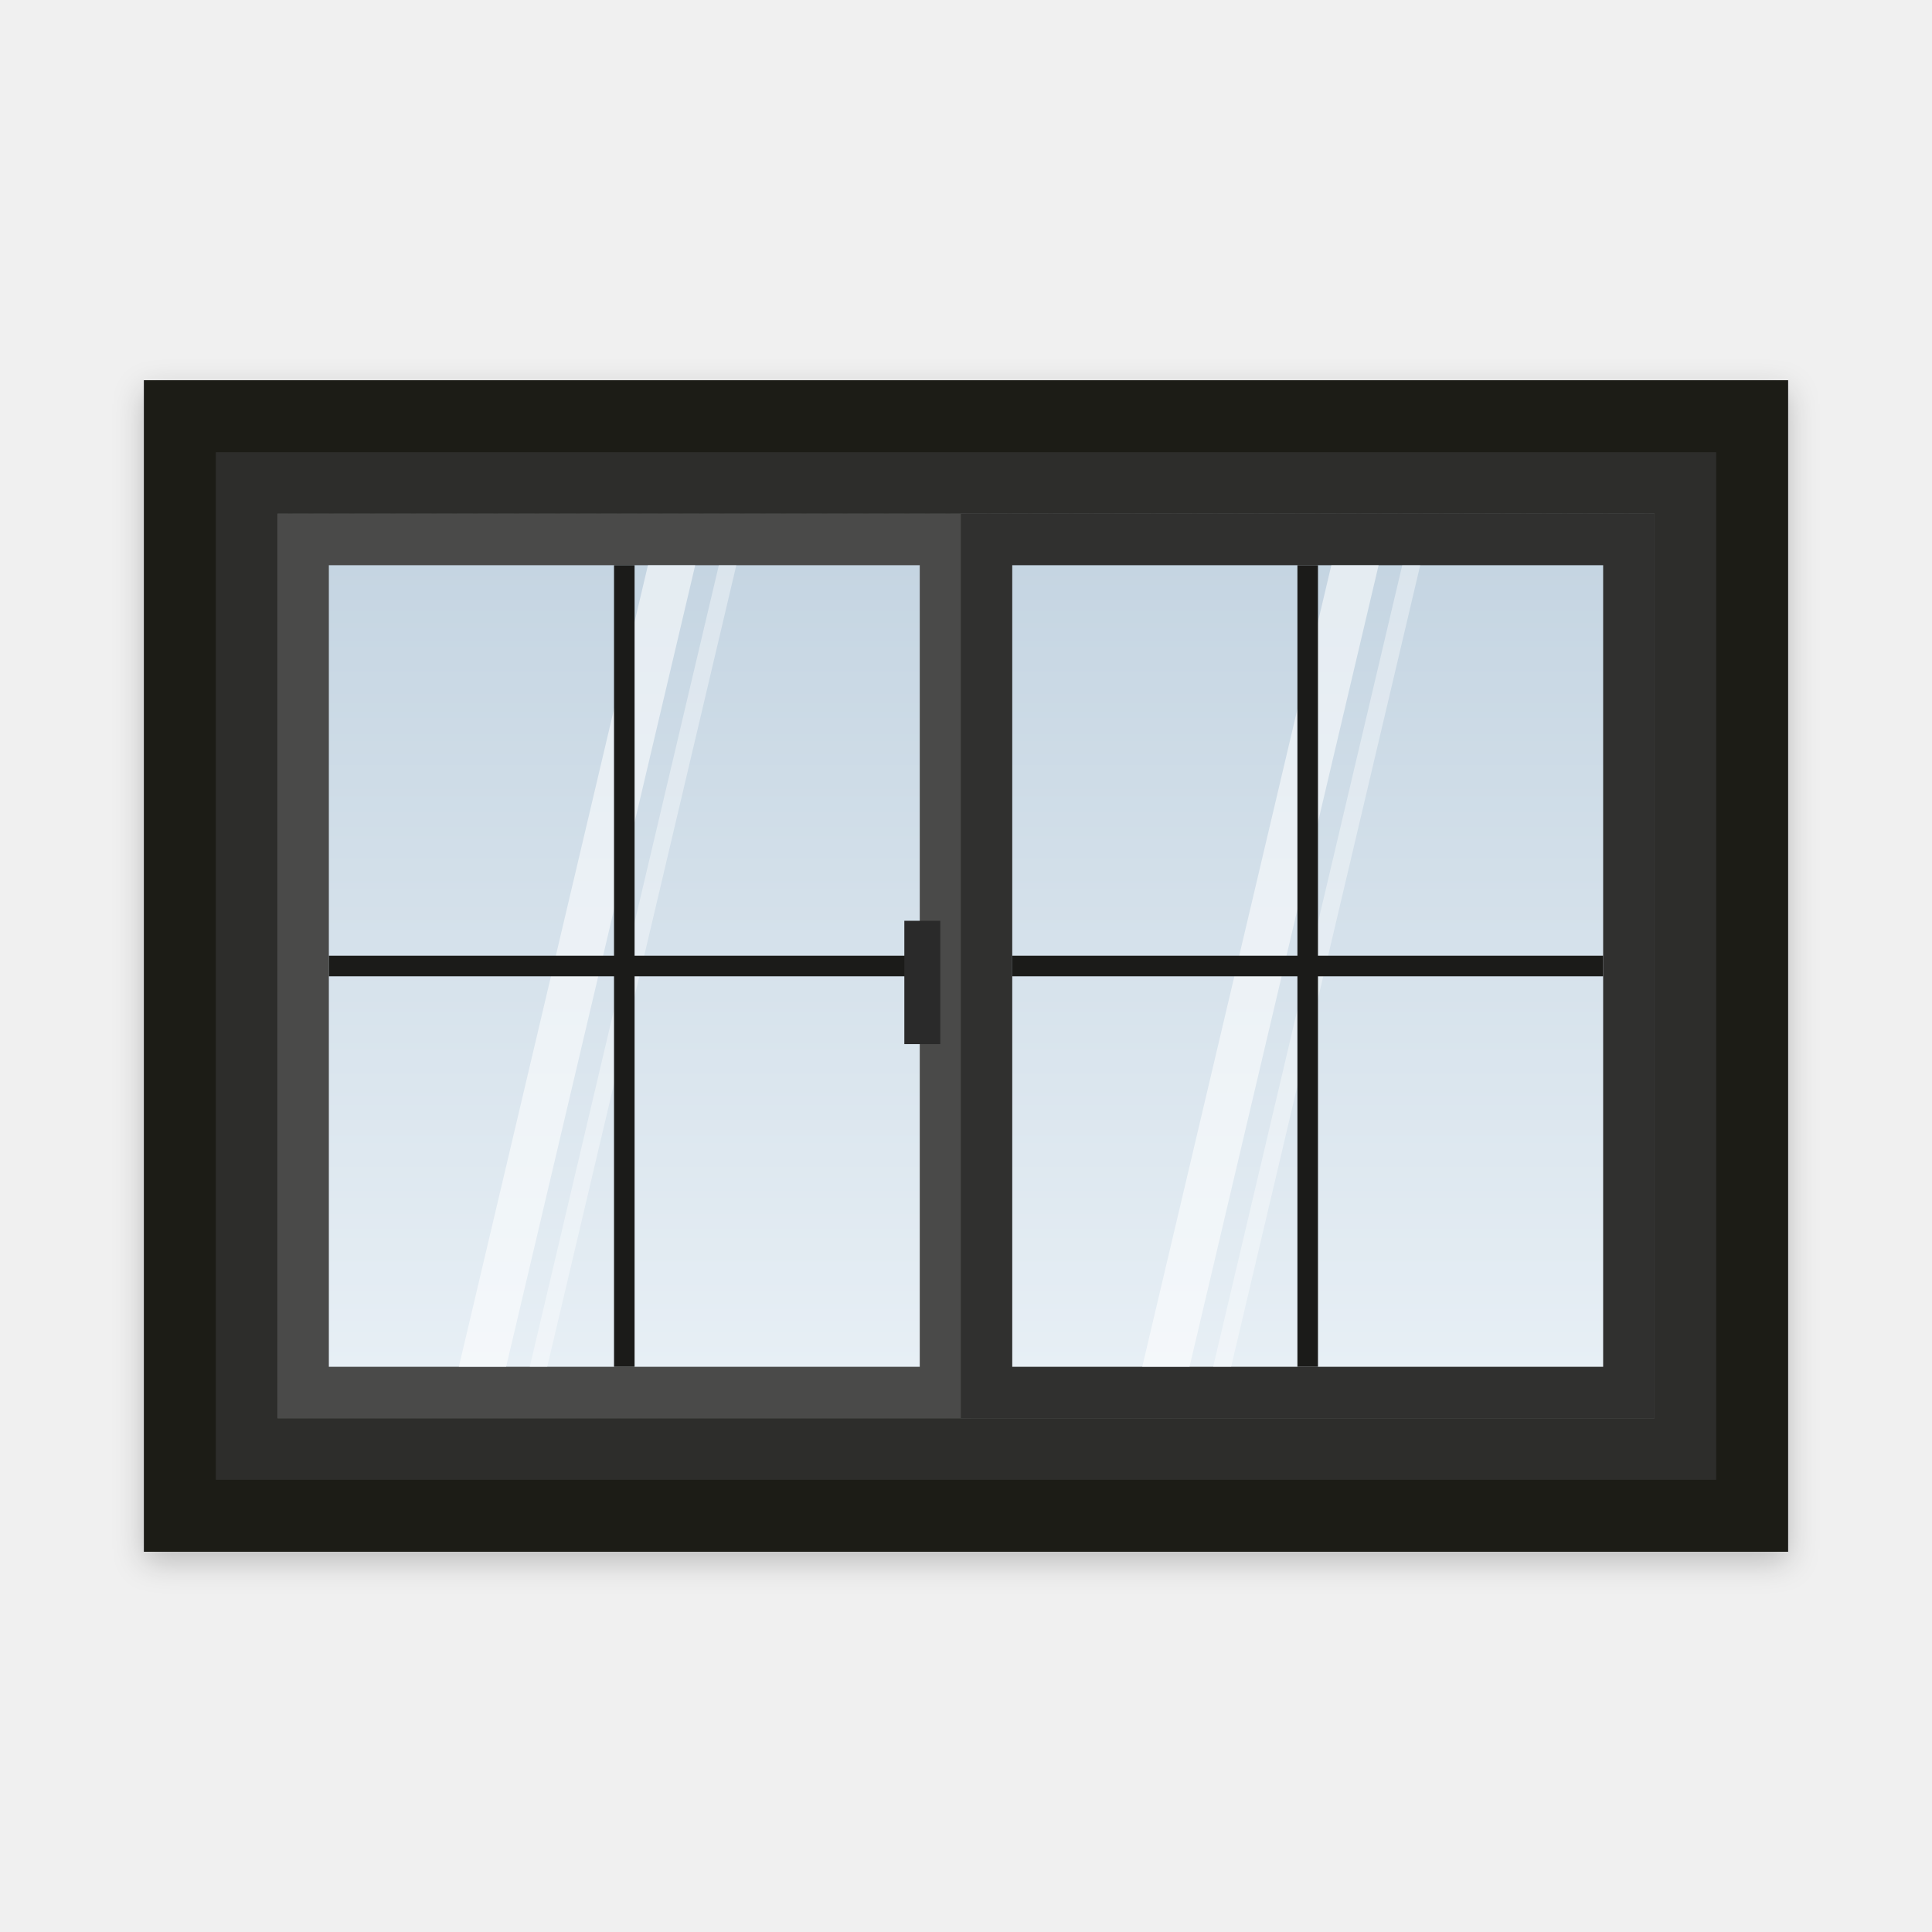
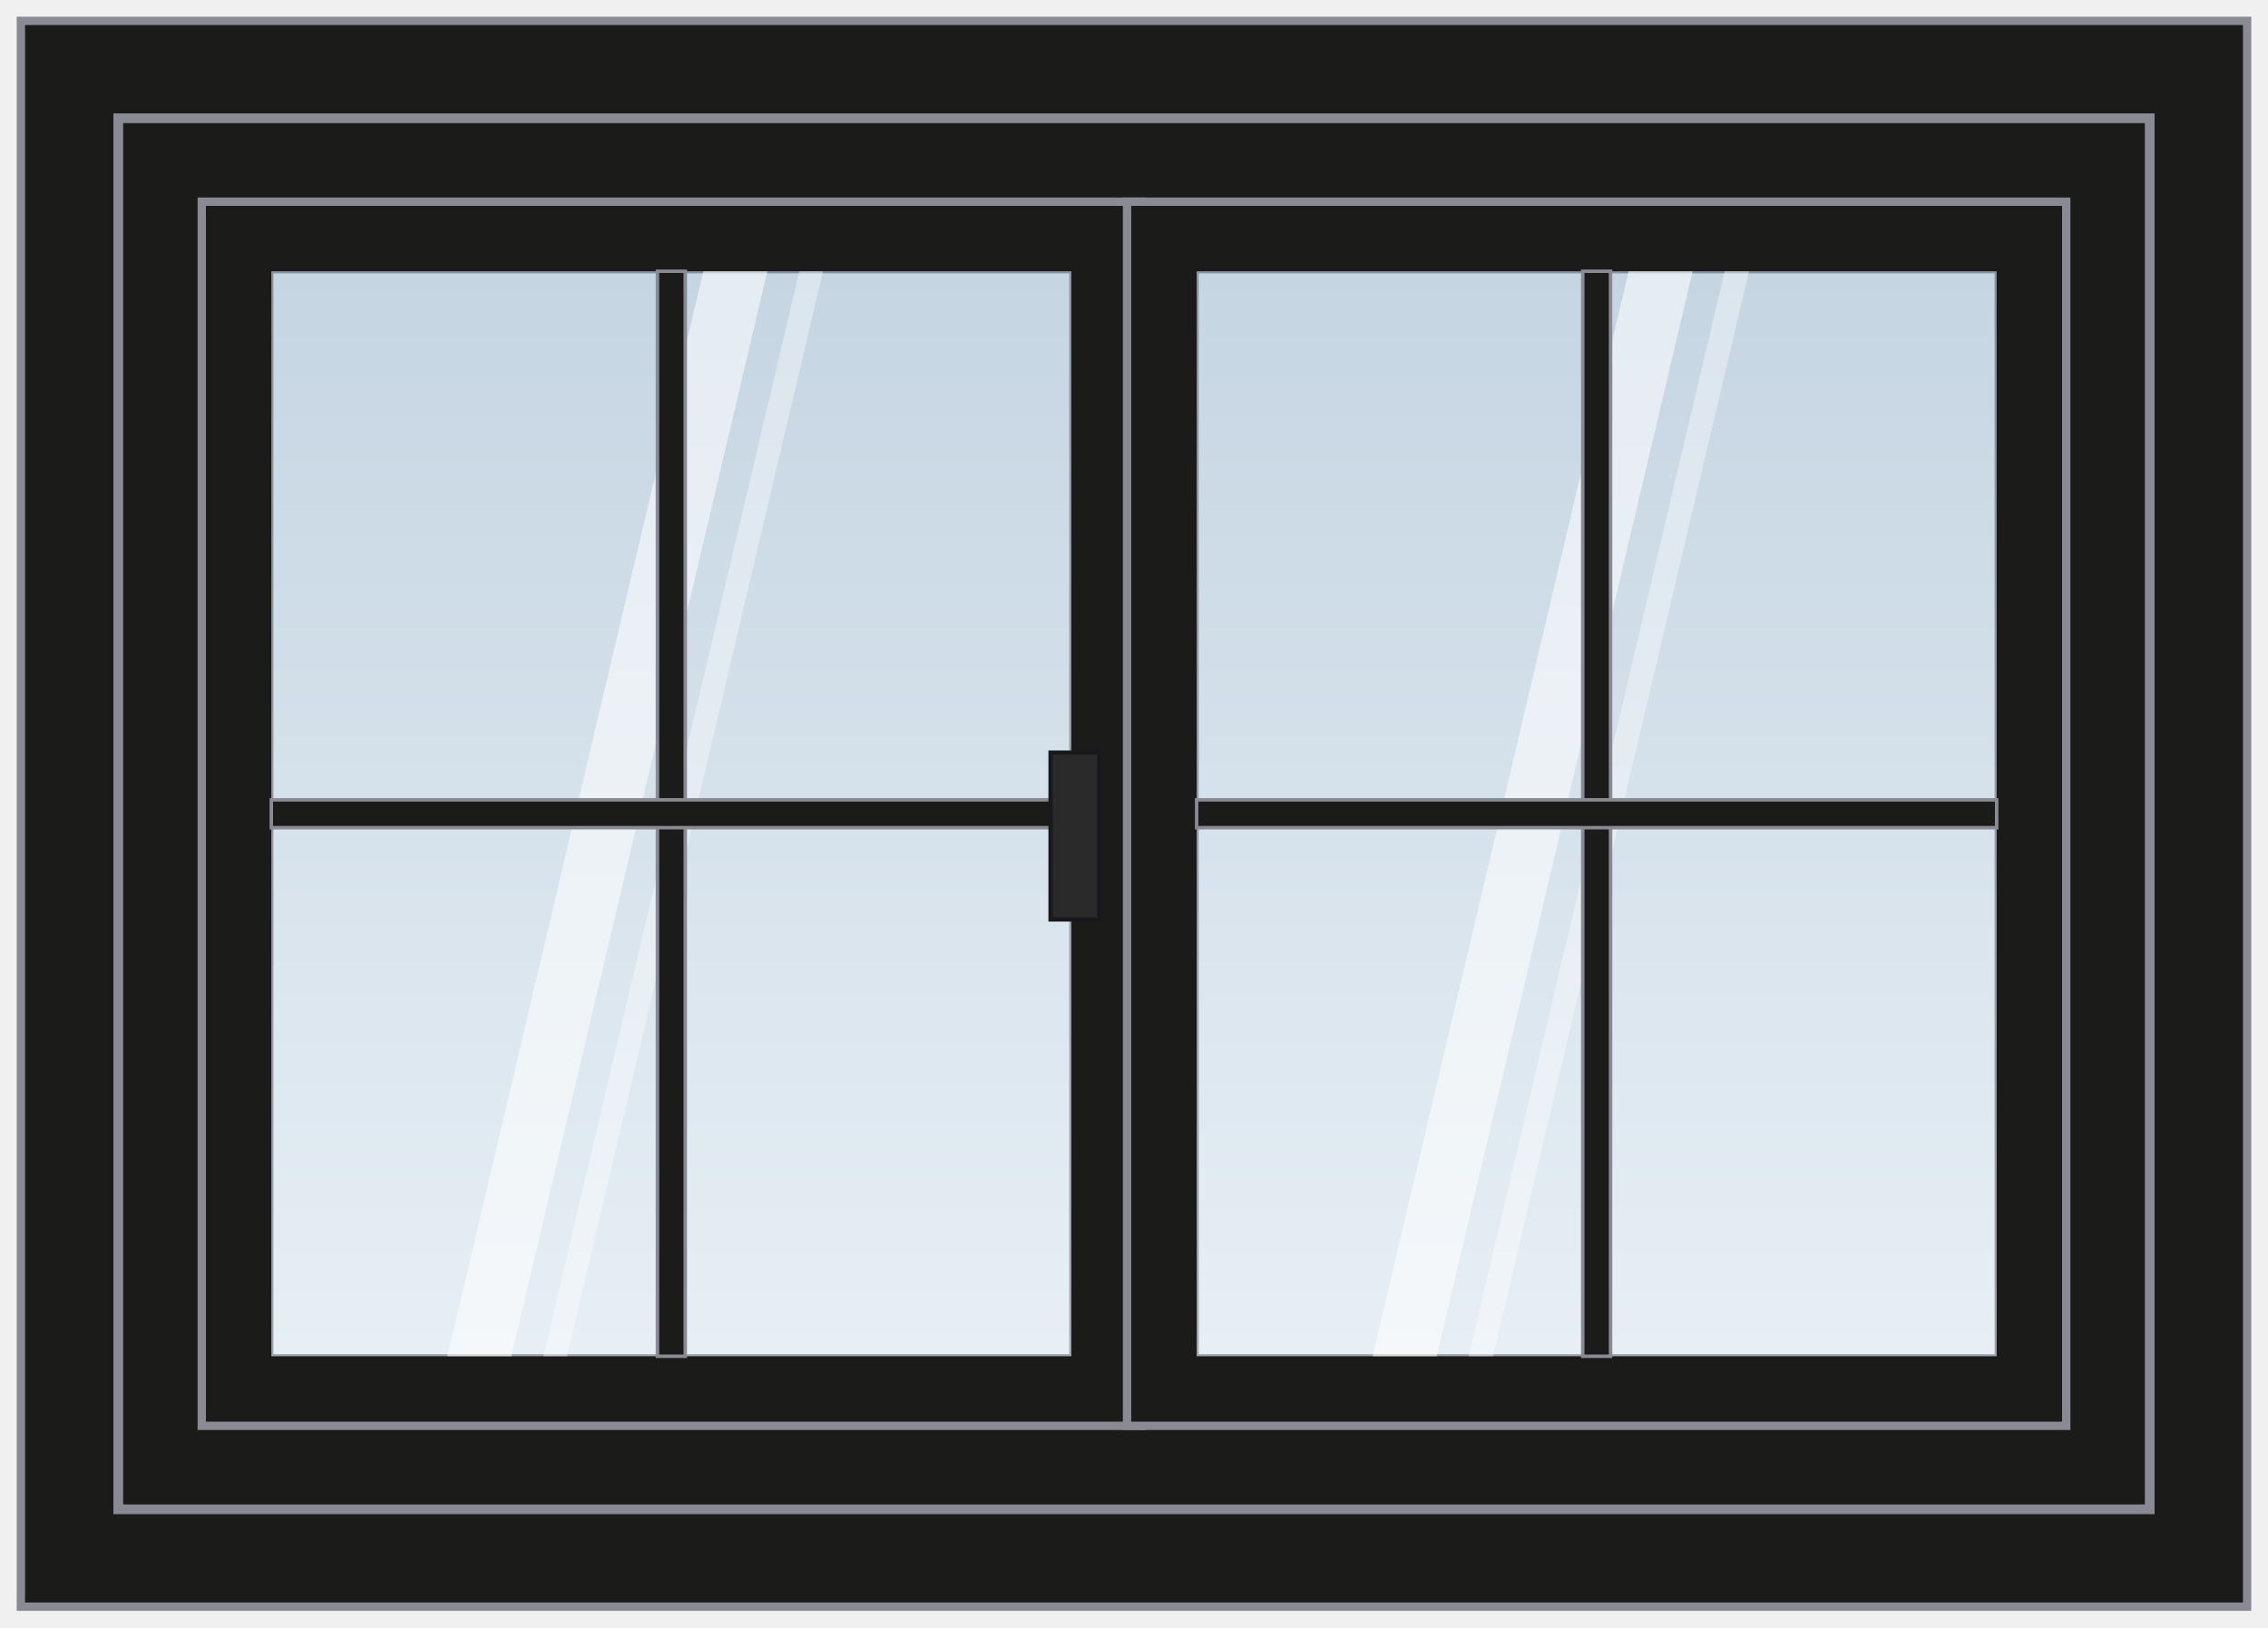
- <svg xmlns="http://www.w3.org/2000/svg" viewBox="12.0 12.0 376.0 376.0" width="600" height="600" role="img">
+ <svg xmlns="http://www.w3.org/2000/svg" viewBox="37.0 83.0 326.0 234.0" width="652" height="468" role="img">
  <defs>
    <linearGradient id="gl" x1="0" y1="0" x2="0" y2="1">
      <stop offset="0" stop-color="#C5D5E2" />
      <stop offset="1" stop-color="#E7EFF5" />
    </linearGradient>
    <pattern id="mesh" width="4" height="4" patternUnits="userSpaceOnUse">
      <rect width="4" height="4" fill="#B9C2CA" />
      <path d="M0 .5H4M.5 0V4" stroke="#19191D" stroke-opacity=".12" stroke-width="1" />
    </pattern>
    <pattern id="pine" width="14" height="14" patternUnits="userSpaceOnUse">
      <rect width="14" height="14" fill="#DFC195" />
      <path d="M3 0V14M9.5 0V14" stroke="#8C6030" stroke-opacity=".13" stroke-width="1" />
      <path d="M6 0V14" stroke="#FFFFFF" stroke-opacity=".12" stroke-width="1.4" />
    </pattern>
-     <filter id="sh" x="-20%" y="-20%" width="140%" height="140%">
-       <feDropShadow dx="0" dy="2" stdDeviation="3" flood-color="#000" flood-opacity=".22" />
-     </filter>
    <linearGradient id="shine" x1="0" y1="0" x2="1" y2="0">
      <stop offset="0" stop-color="#fff" stop-opacity="0" />
      <stop offset=".5" stop-color="#fff" stop-opacity=".75" />
      <stop offset="1" stop-color="#fff" stop-opacity="0" />
    </linearGradient>
  </defs>
-   <rect x="40.0" y="86.0" width="320.0" height="228.0" fill="#1B1B19" filter="url(#sh)" />
-   <rect x="54.0" y="100.0" width="292.0" height="200.0" fill="#1B1B19" />
-   <rect x="54.0" y="100.0" width="292.0" height="200.0" fill="#FFFFFF" fill-opacity="0.080" />
-   <rect x="66.0" y="112.0" width="268.0" height="176.0" fill="url(#mesh)" />
+   <rect x="40.0" y="86.0" width="320.0" height="228.0" fill="#1B1B19" stroke="#8A8A94" stroke-width="1.2" />
+   <rect x="54.0" y="100.0" width="292.0" height="200.0" fill="#1B1B19" stroke="#8A8A94" stroke-width="1.4" />
+   <rect x="66.0" y="112.0" width="268.0" height="176.0" fill="url(#mesh)" stroke="#19191D" stroke-width="0.5" />
  <g>
    <animateTransform attributeName="transform" type="translate" dur="4.8s" repeatCount="indefinite" calcMode="spline" keyTimes="0;.16;.4;.66;.9;1" keySplines="0 0 1 1;.45 0 .55 1;0 0 1 1;.45 0 .55 1;0 0 1 1" values="0 0;0 0;116.1 0.0;116.1 0.0;0 0;0 0" />
-     <polygon points="66.0,112.0 201.0,112.0 201.0,288.0 66.0,288.0" fill="#1B1B19" />
-     <polygon points="66.0,112.0 201.0,112.0 201.0,288.0 66.0,288.0" fill="#FFFFFF" fill-opacity="0.208" />
-     <polygon points="76.0,122.0 191.0,122.0 191.0,278.0 76.0,278.0" fill="url(#gl)" />
+     <polygon points="66.0,112.0 201.0,112.0 201.0,288.0 66.0,288.0" fill="#1B1B19" stroke="#8A8A94" stroke-width="1.2" />
+     <polygon points="76.0,122.0 191.0,122.0 191.0,278.0 76.0,278.0" fill="url(#gl)" stroke="#19191D" stroke-width="0.6" stroke-opacity=".35" />
    <polygon points="101.3,278.0 110.5,278.0 147.3,122.0 138.1,122.0" fill="#fff" fill-opacity="0.55" />
    <polygon points="115.1,278.0 118.5,278.0 155.3,122.0 151.9,122.0" fill="#fff" fill-opacity="0.38" />
-     <polygon points="131.5,122.0 135.5,122.0 135.5,278.0 131.5,278.0" fill="#1B1B19" />
-     <polygon points="76.0,198.0 191.0,198.0 191.0,202.0 76.0,202.0" fill="#1B1B19" />
-     <rect x="188.0" y="191.2" width="7.0" height="24.0" fill="#2A2A2A" />
+     <polygon points="131.5,122.0 135.5,122.0 135.5,278.0 131.5,278.0" fill="#1B1B19" stroke="#8A8A94" stroke-width="0.5" />
+     <polygon points="76.0,198.0 191.0,198.0 191.0,202.0 76.0,202.0" fill="#1B1B19" stroke="#8A8A94" stroke-width="0.5" />
+     <rect x="188.0" y="191.2" width="7.0" height="24.0" fill="#2A2A2A" stroke="#19191D" stroke-width="0.6" />
  </g>
-   <polygon points="199.0,112.0 334.0,112.0 334.0,288.0 199.0,288.0" fill="#1B1B19" />
-   <polygon points="199.0,112.0 334.0,112.0 334.0,288.0 199.0,288.0" fill="#FFFFFF" fill-opacity="0.096" />
-   <polygon points="209.0,122.0 324.0,122.0 324.0,278.0 209.0,278.0" fill="url(#gl)" />
+   <polygon points="199.0,112.0 334.0,112.0 334.0,288.0 199.0,288.0" fill="#1B1B19" stroke="#8A8A94" stroke-width="1.2" />
+   <polygon points="209.0,122.0 324.0,122.0 324.0,278.0 209.0,278.0" fill="url(#gl)" stroke="#19191D" stroke-width="0.6" stroke-opacity=".35" />
  <polygon points="234.3,278.0 243.5,278.0 280.3,122.0 271.1,122.0" fill="#fff" fill-opacity="0.55" />
  <polygon points="248.1,278.0 251.6,278.0 288.4,122.0 284.9,122.0" fill="#fff" fill-opacity="0.38" />
-   <polygon points="264.5,122.0 268.5,122.0 268.5,278.0 264.5,278.0" fill="#1B1B19" />
-   <polygon points="209.0,198.0 324.0,198.0 324.0,202.0 209.0,202.0" fill="#1B1B19" />
+   <polygon points="264.5,122.0 268.5,122.0 268.5,278.0 264.5,278.0" fill="#1B1B19" stroke="#8A8A94" stroke-width="0.5" />
+   <polygon points="209.0,198.0 324.0,198.0 324.0,202.0 209.0,202.0" fill="#1B1B19" stroke="#8A8A94" stroke-width="0.5" />
</svg>
